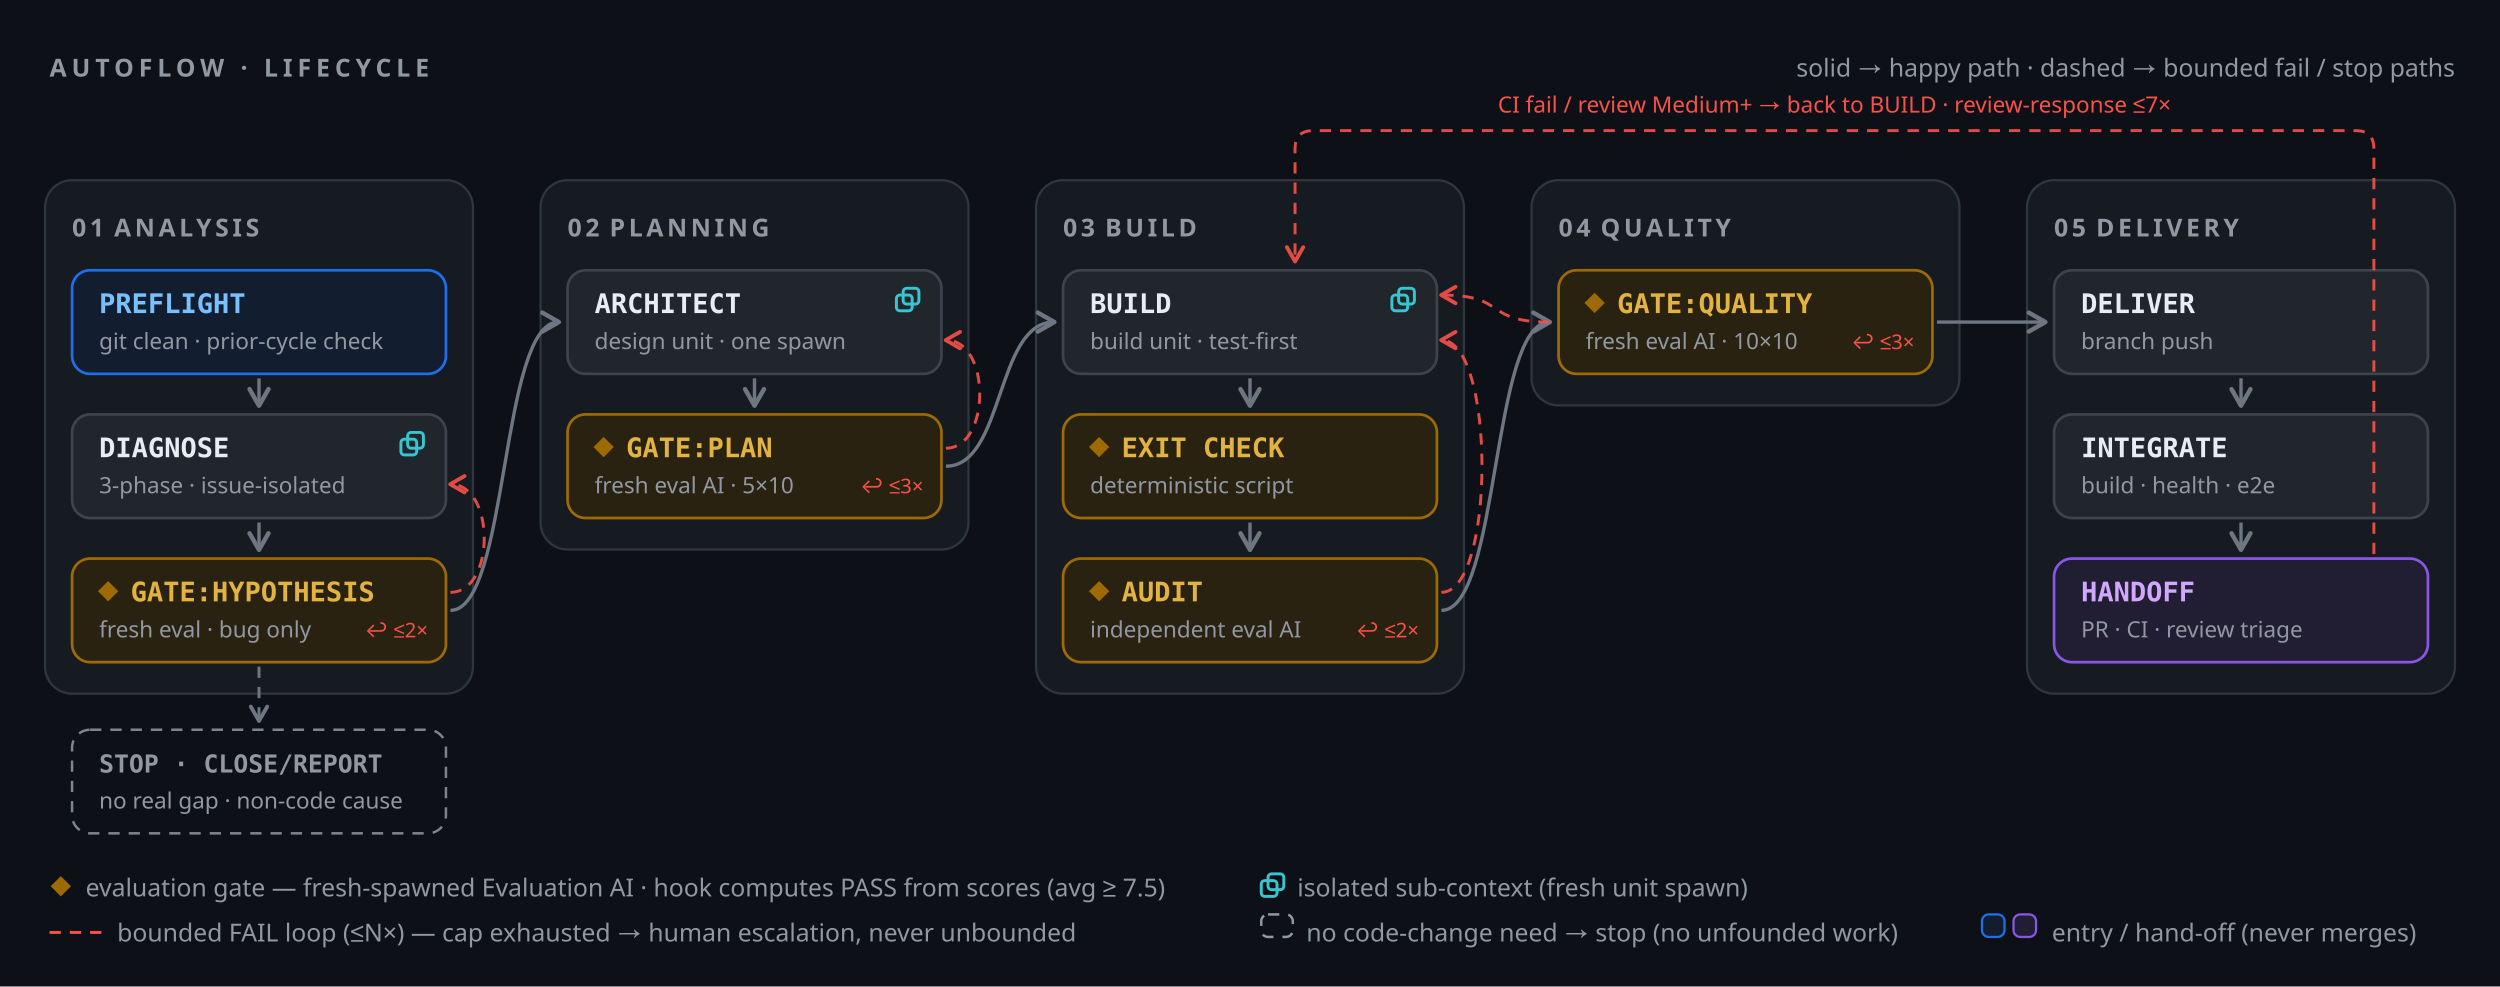
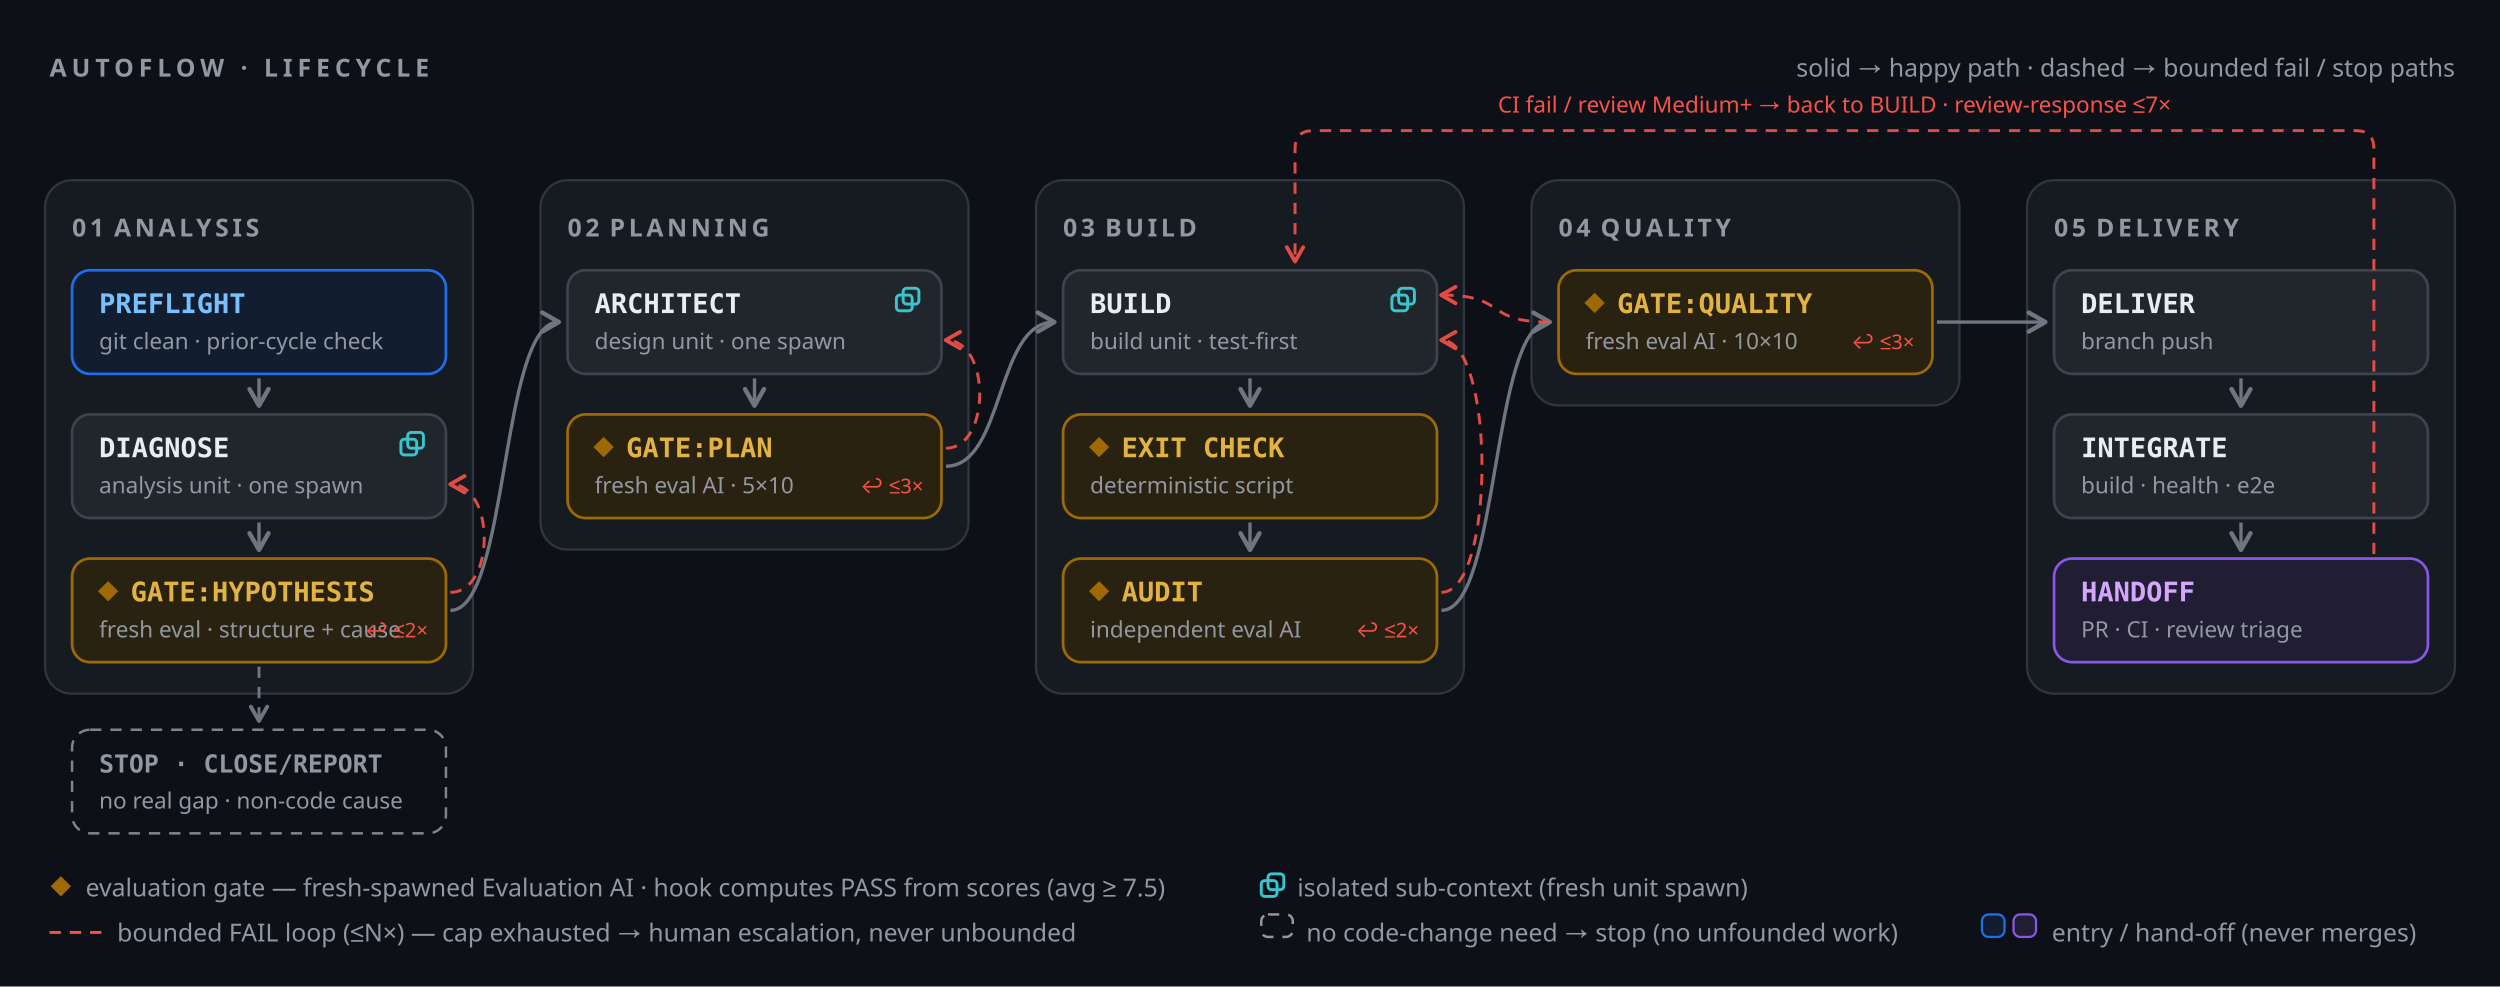
<svg xmlns="http://www.w3.org/2000/svg" width="1110" height="438" viewBox="0 0 1110 438" role="img" aria-label="AutoFlow lifecycle with bounded fail loops and isolated sub-contexts">
  <defs>
    <marker id="arr" viewBox="0 0 8 8" refX="6.5" refY="4" markerWidth="7" markerHeight="7" orient="auto">
      <path d="M1,0.8 L6.6,4 L1,7.2" fill="none" stroke="#6e7681" stroke-width="1.5" stroke-linecap="round" stroke-linejoin="round" />
    </marker>
    <marker id="arrf" viewBox="0 0 8 8" refX="6.5" refY="4" markerWidth="7" markerHeight="7" orient="auto">
      <path d="M1,0.8 L6.6,4 L1,7.2" fill="none" stroke="#f85149" stroke-width="1.5" stroke-linecap="round" stroke-linejoin="round" />
    </marker>
  </defs>
  <rect width="1110" height="438" fill="#0d1117" />
  <text x="22" y="34" font-family="-apple-system,BlinkMacSystemFont,'Segoe UI','Noto Sans',Helvetica,Arial,sans-serif" font-size="11" font-weight="700" letter-spacing="2.2" fill="#9198a1">AUTOFLOW · LIFECYCLE</text>
  <text x="1090" y="34" text-anchor="end" font-family="-apple-system,BlinkMacSystemFont,'Segoe UI','Noto Sans',Helvetica,Arial,sans-serif" font-size="11" fill="#9198a1">solid → happy path · dashed → bounded fail / stop paths</text>
  <rect x="20" y="80" width="190" height="228" rx="12" fill="#161b22" stroke="#30363d" />
  <text x="32" y="105" font-family="-apple-system,BlinkMacSystemFont,'Segoe UI','Noto Sans',Helvetica,Arial,sans-serif" font-size="11" font-weight="700" letter-spacing="1.6" fill="#9198a1">
    <tspan opacity="0.55">01</tspan>  ANALYSIS</text>
  <rect x="32" y="120" width="166" height="46" rx="8" fill="#121d2f" stroke="#1f6feb" stroke-width="1.2" />
  <text x="44" y="139" font-family="ui-monospace,'SF Mono','Cascadia Mono','Roboto Mono',Menlo,monospace" font-size="12" font-weight="600" fill="#79c0ff">PREFLIGHT</text>
  <text x="44" y="155" font-family="-apple-system,BlinkMacSystemFont,'Segoe UI','Noto Sans',Helvetica,Arial,sans-serif" font-size="10" fill="#9198a1">git clean · prior-cycle check</text>
  <line x1="115.0" y1="168" x2="115.0" y2="180" stroke="#6e7681" stroke-width="1.5" marker-end="url(#arr)" />
  <rect x="32" y="184" width="166" height="46" rx="8" fill="#21262d" stroke="#3d444d" stroke-width="1.2" />
  <text x="44" y="203" font-family="ui-monospace,'SF Mono','Cascadia Mono','Roboto Mono',Menlo,monospace" font-size="12" font-weight="600" fill="#e6edf3">DIAGNOSE</text>
-   <text x="44" y="219" font-family="-apple-system,BlinkMacSystemFont,'Segoe UI','Noto Sans',Helvetica,Arial,sans-serif" font-size="10" fill="#9198a1">3-phase · issue-isolated</text>
+   <text x="44" y="219" font-family="-apple-system,BlinkMacSystemFont,'Segoe UI','Noto Sans',Helvetica,Arial,sans-serif" font-size="10" fill="#9198a1">analysis unit · one spawn</text>
  <g stroke="#39c5cf" fill="none" stroke-width="1.3">
    <rect x="178" y="195" width="7" height="7" rx="1.5" />
    <rect x="181" y="192" width="7" height="7" rx="1.5" />
  </g>
  <line x1="115.0" y1="232" x2="115.0" y2="244" stroke="#6e7681" stroke-width="1.5" marker-end="url(#arr)" />
  <rect x="32" y="248" width="166" height="46" rx="8" fill="#2a2211" stroke="#9e6a03" stroke-width="1.2" />
  <path d="M48,258 l4.5,4.5 l-4.5,4.5 l-4.5,-4.5 Z" fill="#9e6a03" />
  <text x="58" y="267" font-family="ui-monospace,'SF Mono','Cascadia Mono','Roboto Mono',Menlo,monospace" font-size="12" font-weight="600" fill="#e3b341">GATE:HYPOTHESIS</text>
-   <text x="44" y="283" font-family="-apple-system,BlinkMacSystemFont,'Segoe UI','Noto Sans',Helvetica,Arial,sans-serif" font-size="10" fill="#9198a1">fresh eval · bug only</text>
+   <text x="44" y="283" font-family="-apple-system,BlinkMacSystemFont,'Segoe UI','Noto Sans',Helvetica,Arial,sans-serif" font-size="10" fill="#9198a1">fresh eval · structure + cause</text>
  <text x="190" y="283" text-anchor="end" font-family="-apple-system,BlinkMacSystemFont,'Segoe UI','Noto Sans',Helvetica,Arial,sans-serif" font-size="9" fill="#f85149">↩ ≤2×</text>
  <rect x="240" y="80" width="190" height="164" rx="12" fill="#161b22" stroke="#30363d" />
  <text x="252" y="105" font-family="-apple-system,BlinkMacSystemFont,'Segoe UI','Noto Sans',Helvetica,Arial,sans-serif" font-size="11" font-weight="700" letter-spacing="1.6" fill="#9198a1">
    <tspan opacity="0.55">02</tspan>  PLANNING</text>
  <rect x="252" y="120" width="166" height="46" rx="8" fill="#21262d" stroke="#3d444d" stroke-width="1.2" />
  <text x="264" y="139" font-family="ui-monospace,'SF Mono','Cascadia Mono','Roboto Mono',Menlo,monospace" font-size="12" font-weight="600" fill="#e6edf3">ARCHITECT</text>
  <text x="264" y="155" font-family="-apple-system,BlinkMacSystemFont,'Segoe UI','Noto Sans',Helvetica,Arial,sans-serif" font-size="10" fill="#9198a1">design unit · one spawn</text>
  <g stroke="#39c5cf" fill="none" stroke-width="1.3">
    <rect x="398" y="131" width="7" height="7" rx="1.5" />
    <rect x="401" y="128" width="7" height="7" rx="1.5" />
  </g>
  <line x1="335.0" y1="168" x2="335.0" y2="180" stroke="#6e7681" stroke-width="1.5" marker-end="url(#arr)" />
  <rect x="252" y="184" width="166" height="46" rx="8" fill="#2a2211" stroke="#9e6a03" stroke-width="1.2" />
  <path d="M268,194 l4.5,4.5 l-4.5,4.5 l-4.5,-4.5 Z" fill="#9e6a03" />
  <text x="278" y="203" font-family="ui-monospace,'SF Mono','Cascadia Mono','Roboto Mono',Menlo,monospace" font-size="12" font-weight="600" fill="#e3b341">GATE:PLAN</text>
  <text x="264" y="219" font-family="-apple-system,BlinkMacSystemFont,'Segoe UI','Noto Sans',Helvetica,Arial,sans-serif" font-size="10" fill="#9198a1">fresh eval AI · 5×10</text>
  <text x="410" y="219" text-anchor="end" font-family="-apple-system,BlinkMacSystemFont,'Segoe UI','Noto Sans',Helvetica,Arial,sans-serif" font-size="9" fill="#f85149">↩ ≤3×</text>
  <rect x="460" y="80" width="190" height="228" rx="12" fill="#161b22" stroke="#30363d" />
  <text x="472" y="105" font-family="-apple-system,BlinkMacSystemFont,'Segoe UI','Noto Sans',Helvetica,Arial,sans-serif" font-size="11" font-weight="700" letter-spacing="1.6" fill="#9198a1">
    <tspan opacity="0.55">03</tspan>  BUILD</text>
  <rect x="472" y="120" width="166" height="46" rx="8" fill="#21262d" stroke="#3d444d" stroke-width="1.2" />
  <text x="484" y="139" font-family="ui-monospace,'SF Mono','Cascadia Mono','Roboto Mono',Menlo,monospace" font-size="12" font-weight="600" fill="#e6edf3">BUILD</text>
  <text x="484" y="155" font-family="-apple-system,BlinkMacSystemFont,'Segoe UI','Noto Sans',Helvetica,Arial,sans-serif" font-size="10" fill="#9198a1">build unit · test-first</text>
  <g stroke="#39c5cf" fill="none" stroke-width="1.3">
    <rect x="618" y="131" width="7" height="7" rx="1.5" />
    <rect x="621" y="128" width="7" height="7" rx="1.5" />
  </g>
  <line x1="555.0" y1="168" x2="555.0" y2="180" stroke="#6e7681" stroke-width="1.5" marker-end="url(#arr)" />
  <rect x="472" y="184" width="166" height="46" rx="8" fill="#2a2211" stroke="#9e6a03" stroke-width="1.2" />
  <path d="M488,194 l4.5,4.5 l-4.5,4.5 l-4.5,-4.5 Z" fill="#9e6a03" />
  <text x="498" y="203" font-family="ui-monospace,'SF Mono','Cascadia Mono','Roboto Mono',Menlo,monospace" font-size="12" font-weight="600" fill="#e3b341">EXIT CHECK</text>
  <text x="484" y="219" font-family="-apple-system,BlinkMacSystemFont,'Segoe UI','Noto Sans',Helvetica,Arial,sans-serif" font-size="10" fill="#9198a1">deterministic script</text>
  <line x1="555.0" y1="232" x2="555.0" y2="244" stroke="#6e7681" stroke-width="1.5" marker-end="url(#arr)" />
  <rect x="472" y="248" width="166" height="46" rx="8" fill="#2a2211" stroke="#9e6a03" stroke-width="1.2" />
  <path d="M488,258 l4.5,4.5 l-4.5,4.5 l-4.5,-4.5 Z" fill="#9e6a03" />
  <text x="498" y="267" font-family="ui-monospace,'SF Mono','Cascadia Mono','Roboto Mono',Menlo,monospace" font-size="12" font-weight="600" fill="#e3b341">AUDIT</text>
  <text x="484" y="283" font-family="-apple-system,BlinkMacSystemFont,'Segoe UI','Noto Sans',Helvetica,Arial,sans-serif" font-size="10" fill="#9198a1">independent eval AI</text>
  <text x="630" y="283" text-anchor="end" font-family="-apple-system,BlinkMacSystemFont,'Segoe UI','Noto Sans',Helvetica,Arial,sans-serif" font-size="9" fill="#f85149">↩ ≤2×</text>
  <rect x="680" y="80" width="190" height="100" rx="12" fill="#161b22" stroke="#30363d" />
  <text x="692" y="105" font-family="-apple-system,BlinkMacSystemFont,'Segoe UI','Noto Sans',Helvetica,Arial,sans-serif" font-size="11" font-weight="700" letter-spacing="1.6" fill="#9198a1">
    <tspan opacity="0.55">04</tspan>  QUALITY</text>
  <rect x="692" y="120" width="166" height="46" rx="8" fill="#2a2211" stroke="#9e6a03" stroke-width="1.2" />
  <path d="M708,130 l4.5,4.5 l-4.5,4.5 l-4.5,-4.5 Z" fill="#9e6a03" />
  <text x="718" y="139" font-family="ui-monospace,'SF Mono','Cascadia Mono','Roboto Mono',Menlo,monospace" font-size="12" font-weight="600" fill="#e3b341">GATE:QUALITY</text>
  <text x="704" y="155" font-family="-apple-system,BlinkMacSystemFont,'Segoe UI','Noto Sans',Helvetica,Arial,sans-serif" font-size="10" fill="#9198a1">fresh eval AI · 10×10</text>
  <text x="850" y="155" text-anchor="end" font-family="-apple-system,BlinkMacSystemFont,'Segoe UI','Noto Sans',Helvetica,Arial,sans-serif" font-size="9" fill="#f85149">↩ ≤3×</text>
  <rect x="900" y="80" width="190" height="228" rx="12" fill="#161b22" stroke="#30363d" />
  <text x="912" y="105" font-family="-apple-system,BlinkMacSystemFont,'Segoe UI','Noto Sans',Helvetica,Arial,sans-serif" font-size="11" font-weight="700" letter-spacing="1.6" fill="#9198a1">
    <tspan opacity="0.55">05</tspan>  DELIVERY</text>
  <rect x="912" y="120" width="166" height="46" rx="8" fill="#21262d" stroke="#3d444d" stroke-width="1.2" />
  <text x="924" y="139" font-family="ui-monospace,'SF Mono','Cascadia Mono','Roboto Mono',Menlo,monospace" font-size="12" font-weight="600" fill="#e6edf3">DELIVER</text>
  <text x="924" y="155" font-family="-apple-system,BlinkMacSystemFont,'Segoe UI','Noto Sans',Helvetica,Arial,sans-serif" font-size="10" fill="#9198a1">branch push</text>
  <line x1="995.0" y1="168" x2="995.0" y2="180" stroke="#6e7681" stroke-width="1.5" marker-end="url(#arr)" />
  <rect x="912" y="184" width="166" height="46" rx="8" fill="#21262d" stroke="#3d444d" stroke-width="1.2" />
  <text x="924" y="203" font-family="ui-monospace,'SF Mono','Cascadia Mono','Roboto Mono',Menlo,monospace" font-size="12" font-weight="600" fill="#e6edf3">INTEGRATE</text>
  <text x="924" y="219" font-family="-apple-system,BlinkMacSystemFont,'Segoe UI','Noto Sans',Helvetica,Arial,sans-serif" font-size="10" fill="#9198a1">build · health · e2e</text>
  <line x1="995.0" y1="232" x2="995.0" y2="244" stroke="#6e7681" stroke-width="1.5" marker-end="url(#arr)" />
  <rect x="912" y="248" width="166" height="46" rx="8" fill="#211d33" stroke="#8957e5" stroke-width="1.2" />
  <text x="924" y="267" font-family="ui-monospace,'SF Mono','Cascadia Mono','Roboto Mono',Menlo,monospace" font-size="12" font-weight="600" fill="#d2a8ff">HANDOFF</text>
  <text x="924" y="283" font-family="-apple-system,BlinkMacSystemFont,'Segoe UI','Noto Sans',Helvetica,Arial,sans-serif" font-size="10" fill="#9198a1">PR · CI · review triage</text>
  <path d="M200,271.0 C226,271.0 222,143.0 248,143.0" fill="none" stroke="#6e7681" stroke-width="1.5" marker-end="url(#arr)" />
  <path d="M420,207.0 C446,207.0 442,143.0 468,143.0" fill="none" stroke="#6e7681" stroke-width="1.5" marker-end="url(#arr)" />
  <path d="M640,271.0 C666,271.0 662,143.0 688,143.0" fill="none" stroke="#6e7681" stroke-width="1.5" marker-end="url(#arr)" />
  <path d="M860,143.0 C886,143.0 882,143.0 908,143.0" fill="none" stroke="#6e7681" stroke-width="1.5" marker-end="url(#arr)" />
  <path d="M200,263 C220,263 220,215 200,215" fill="none" stroke="#f85149" stroke-width="1.3" stroke-dasharray="5 4" opacity="0.9" marker-end="url(#arrf)" />
  <path d="M420,199 C440,199 440,151 420,151" fill="none" stroke="#f85149" stroke-width="1.3" stroke-dasharray="5 4" opacity="0.9" marker-end="url(#arrf)" />
  <path d="M640,263 C664,263 664,151 640,151" fill="none" stroke="#f85149" stroke-width="1.3" stroke-dasharray="5 4" opacity="0.9" marker-end="url(#arrf)" />
  <path d="M688,143.0 C658,143.0 670,131 640,131" fill="none" stroke="#f85149" stroke-width="1.3" stroke-dasharray="5 4" opacity="0.9" marker-end="url(#arrf)" />
  <path d="M1054,246 L1054,66 Q1054,58 1046,58 L583,58 Q575,58 575,66 L575,116" fill="none" stroke="#f85149" stroke-width="1.3" stroke-dasharray="5 4" opacity="0.9" marker-end="url(#arrf)" />
  <text x="814.5" y="50" text-anchor="middle" font-family="-apple-system,BlinkMacSystemFont,'Segoe UI','Noto Sans',Helvetica,Arial,sans-serif" font-size="10" fill="#f85149">CI fail / review Medium+ → back to BUILD · review-response ≤7×</text>
  <line x1="115.0" y1="296" x2="115.0" y2="320" stroke="#6e7681" stroke-width="1.3" stroke-dasharray="5 4" marker-end="url(#arr)" />
  <rect x="32" y="324" width="166" height="46" rx="8" fill="none" stroke="#9198a1" stroke-width="1.1" stroke-dasharray="5 4" opacity="0.85" />
  <text x="44" y="343" font-family="ui-monospace,'SF Mono','Cascadia Mono','Roboto Mono',Menlo,monospace" font-size="11" font-weight="600" fill="#9198a1">STOP · CLOSE/REPORT</text>
  <text x="44" y="359" font-family="-apple-system,BlinkMacSystemFont,'Segoe UI','Noto Sans',Helvetica,Arial,sans-serif" font-size="10" fill="#9198a1">no real gap · non-code cause</text>
  <path d="M27,389 l4.5,4.5 l-4.5,4.5 l-4.5,-4.5 Z" fill="#9e6a03" />
  <text x="38" y="398" font-family="-apple-system,BlinkMacSystemFont,'Segoe UI','Noto Sans',Helvetica,Arial,sans-serif" font-size="11" fill="#9198a1">evaluation gate — fresh-spawned Evaluation AI · hook computes PASS from scores (avg ≥ 7.5)</text>
  <g stroke="#39c5cf" fill="none" stroke-width="1.3">
    <rect x="560" y="391" width="7" height="7" rx="1.5" />
    <rect x="563" y="388" width="7" height="7" rx="1.5" />
  </g>
  <text x="576" y="398" font-family="-apple-system,BlinkMacSystemFont,'Segoe UI','Noto Sans',Helvetica,Arial,sans-serif" font-size="11" fill="#9198a1">isolated sub-context (fresh unit spawn)</text>
  <line x1="22" y1="414" x2="46" y2="414" stroke="#f85149" stroke-width="1.3" stroke-dasharray="5 4" />
  <text x="52" y="418" font-family="-apple-system,BlinkMacSystemFont,'Segoe UI','Noto Sans',Helvetica,Arial,sans-serif" font-size="11" fill="#9198a1">bounded FAIL loop (≤N×) — cap exhausted → human escalation, never unbounded</text>
  <rect x="560" y="406" width="14" height="10" rx="3" fill="none" stroke="#9198a1" stroke-width="1.1" stroke-dasharray="5 4" />
  <text x="580" y="418" font-family="-apple-system,BlinkMacSystemFont,'Segoe UI','Noto Sans',Helvetica,Arial,sans-serif" font-size="11" fill="#9198a1">no code-change need → stop (no unfounded work)</text>
  <rect x="880" y="406" width="10" height="10" rx="3" fill="#121d2f" stroke="#1f6feb" />
  <rect x="894" y="406" width="10" height="10" rx="3" fill="#211d33" stroke="#8957e5" />
  <text x="911" y="418" font-family="-apple-system,BlinkMacSystemFont,'Segoe UI','Noto Sans',Helvetica,Arial,sans-serif" font-size="11" fill="#9198a1">entry / hand-off (never merges)</text>
</svg>
